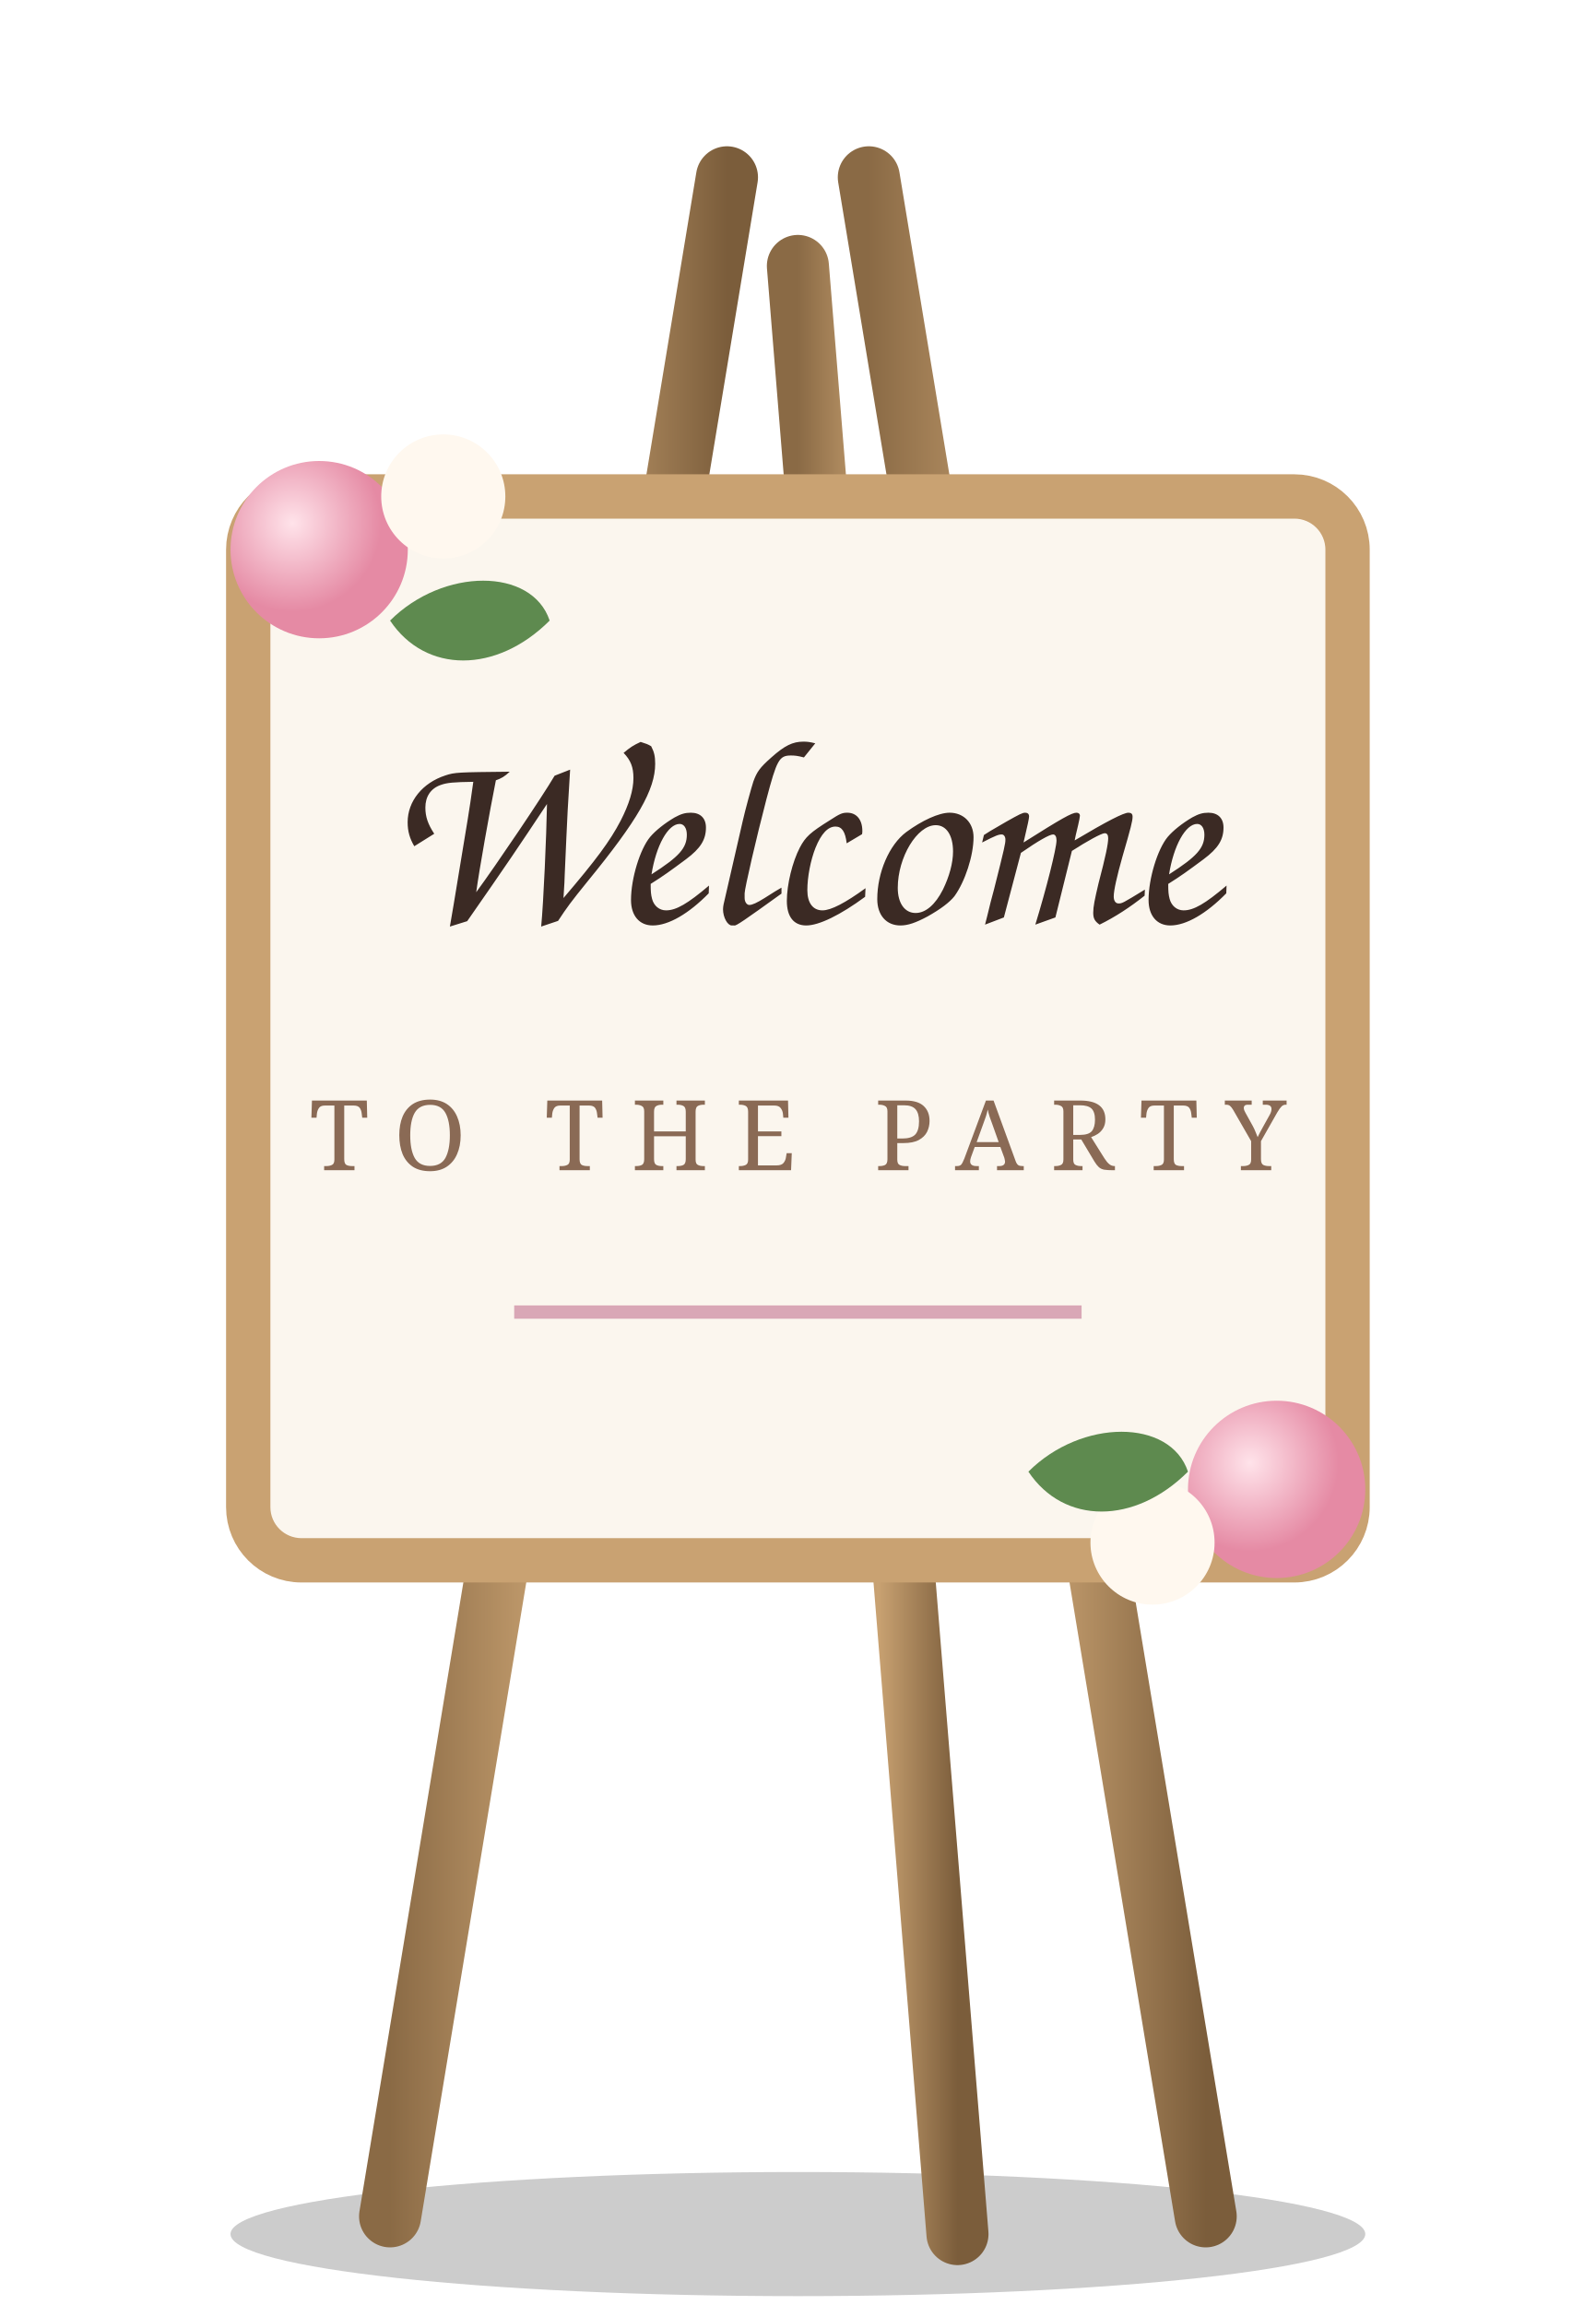
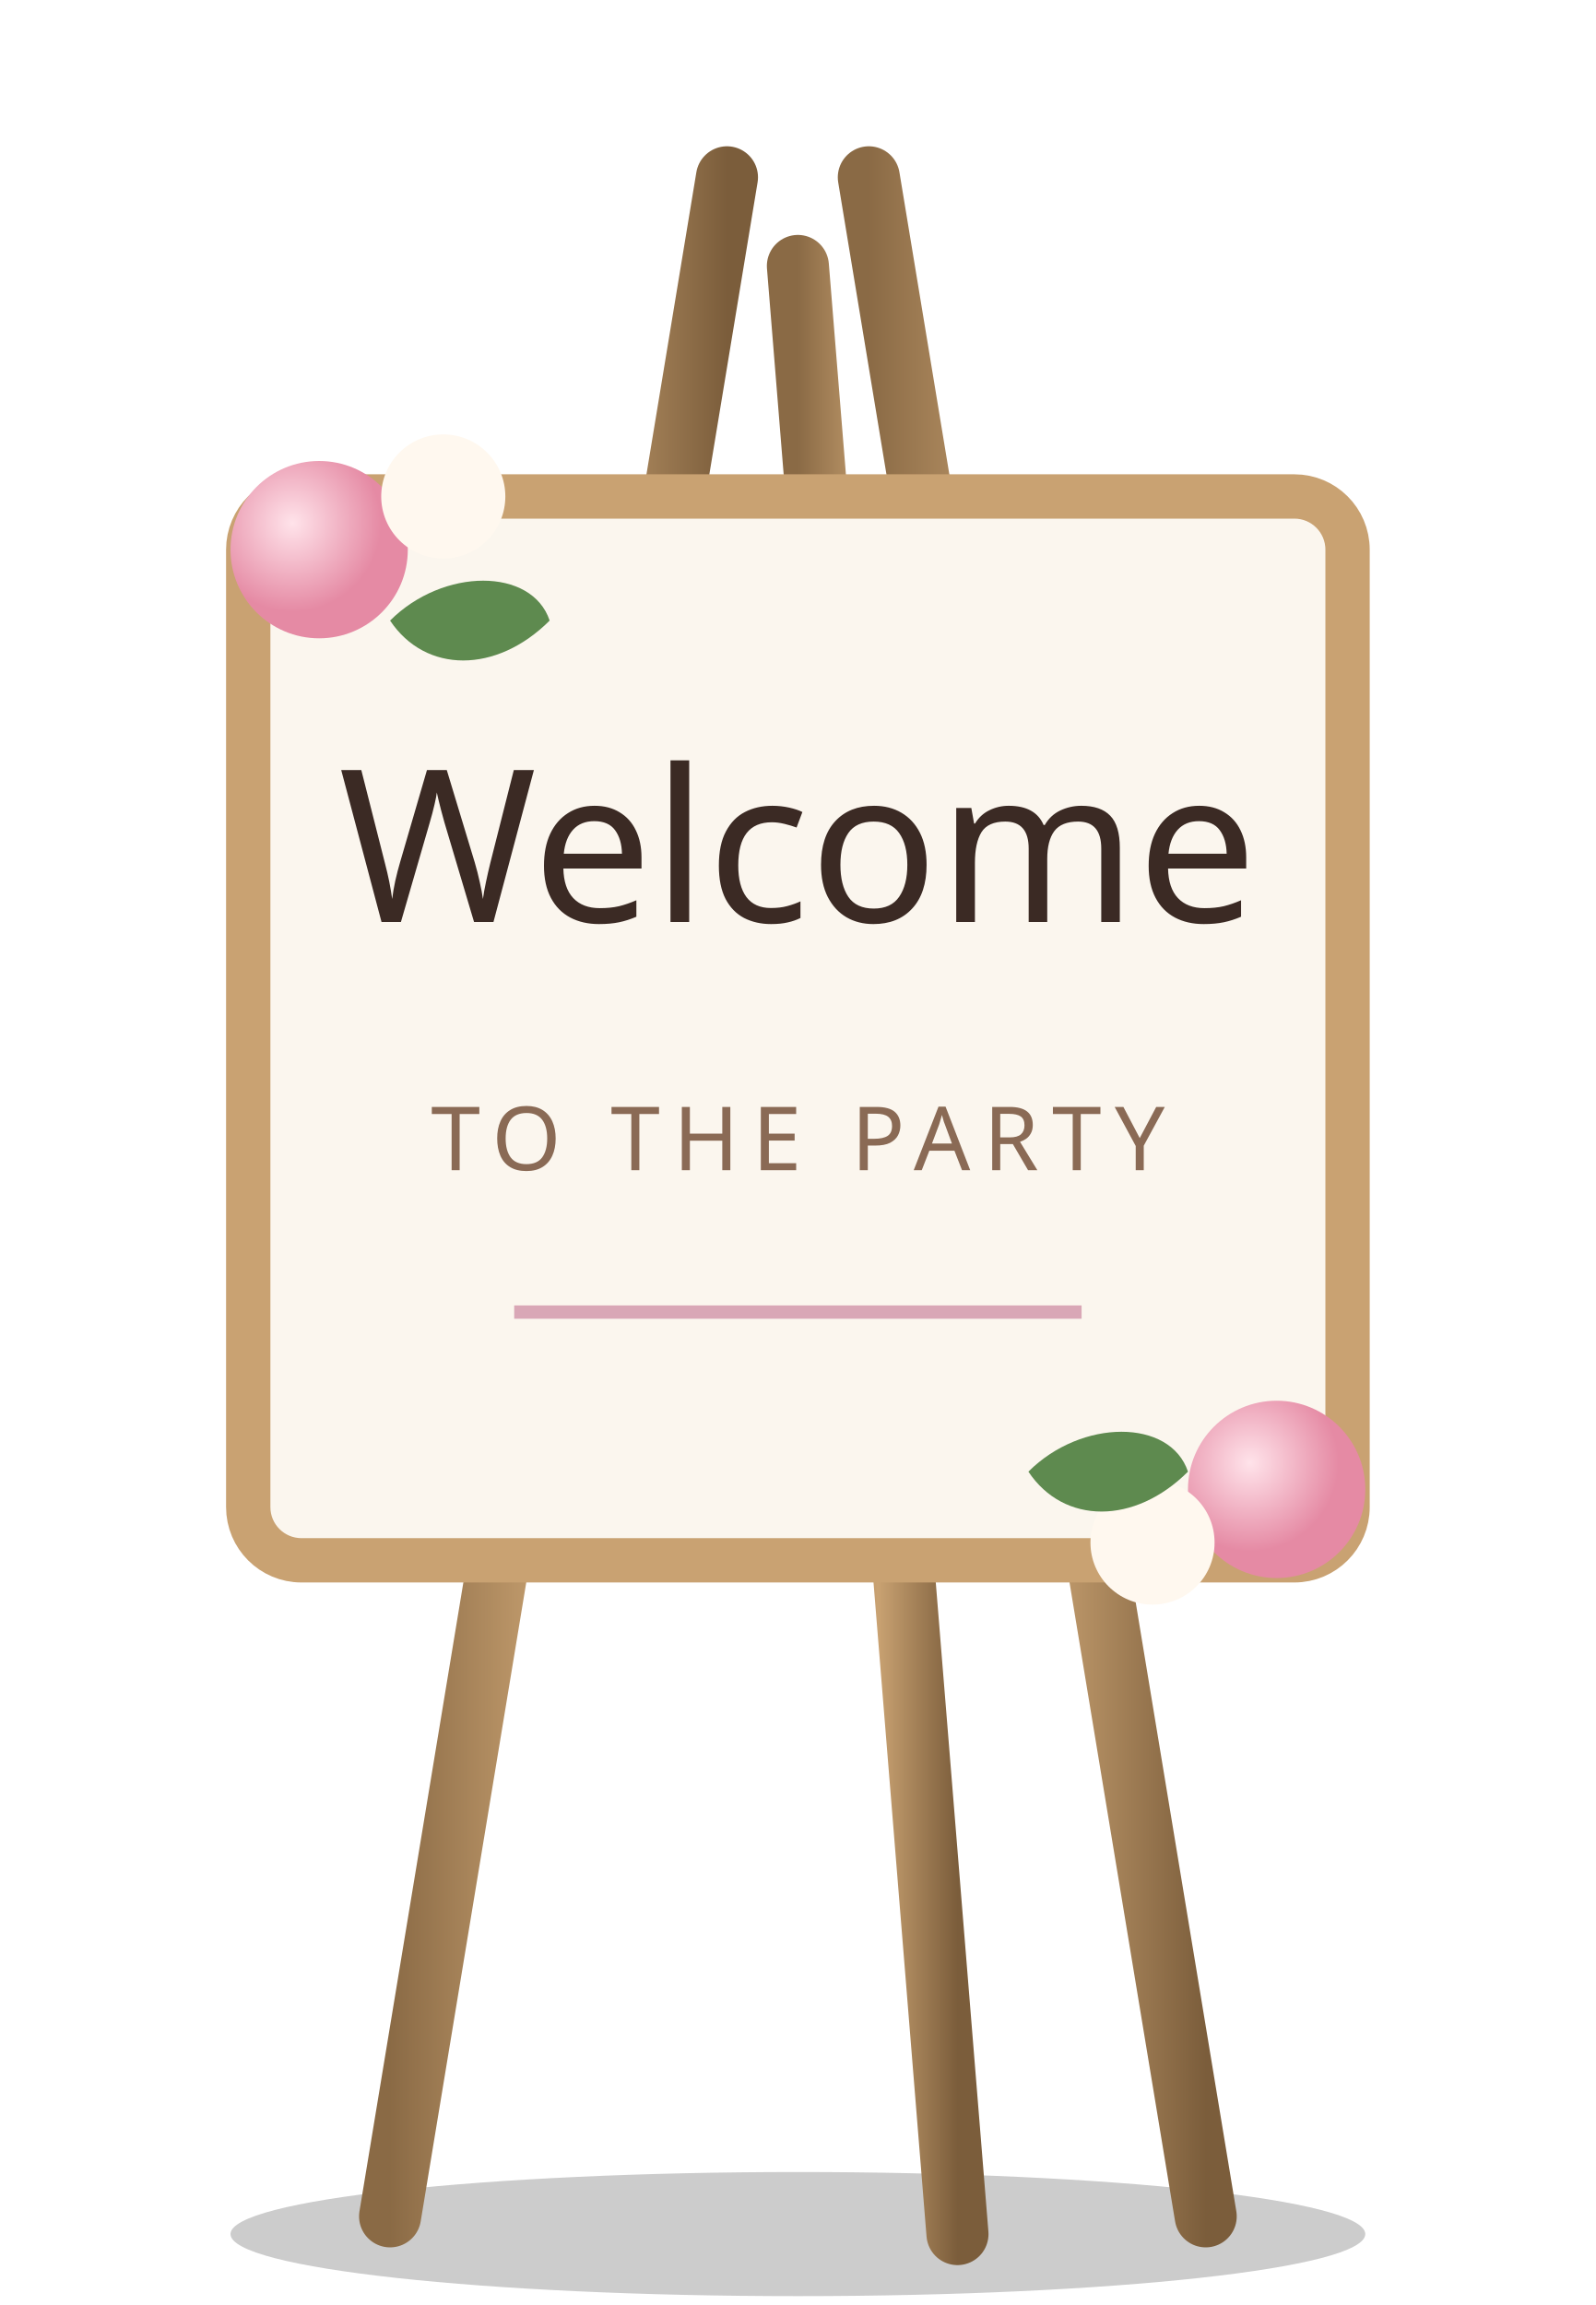
<svg xmlns="http://www.w3.org/2000/svg" viewBox="0 0 180 260">
  <defs>
    <linearGradient id="w" x1="0" x2="1">
      <stop offset="0" stop-color="#8a6a45" />
      <stop offset=".5" stop-color="#c9a272" />
      <stop offset="1" stop-color="#7b5d3b" />
    </linearGradient>
    <radialGradient id="p" cx="35%" cy="35%">
      <stop offset="0" stop-color="#ffe3ea" />
      <stop offset="1" stop-color="#e58aa4" />
    </radialGradient>
  </defs>
  <ellipse cx="90" cy="252" rx="64" ry="7" fill="#000" opacity=".2" />
  <g stroke="url(#w)" stroke-width="7" stroke-linecap="round">
    <path d="M44 250L82 20" />
    <path d="M136 250L98 20" />
    <path d="M90 30l18 222" />
  </g>
  <rect x="28" y="56" width="124" height="120" rx="6" fill="#fbf6ee" stroke="#c9a272" stroke-width="5" />
-   <text x="90" y="104" text-anchor="middle" font-family="'Snell Roundhand','Brush Script MT',cursive" font-size="30" fill="#3b2a24">Welcome</text>
-   <text x="90" y="132" text-anchor="middle" font-family="Georgia,serif" font-size="11" letter-spacing="3" fill="#8a6a55">TO THE PARTY</text>
+   <text x="90" y="104" text-anchor="middle" font-family="'DM Sans',sans-serif" font-size="24" fill="#3b2a24">Welcome</text>
+   <text x="90" y="132" text-anchor="middle" font-family="'DM Sans',sans-serif" font-size="10" letter-spacing="1.5" fill="#8a6a55">TO THE PARTY</text>
  <path d="M58 148h64" stroke="#d9a7b6" stroke-width="1.5" />
  <g>
    <circle cx="36" cy="62" r="10" fill="url(#p)" />
    <circle cx="50" cy="56" r="7" fill="#fff8ef" />
    <path d="M44 70c6-6 16-6 18 0-6 6-14 6-18 0z" fill="#5e8a4f" />
    <circle cx="144" cy="168" r="10" fill="url(#p)" />
    <circle cx="130" cy="174" r="7" fill="#fff8ef" />
    <path d="M116 166c6-6 16-6 18 0-6 6-14 6-18 0z" fill="#5e8a4f" />
  </g>
</svg>
